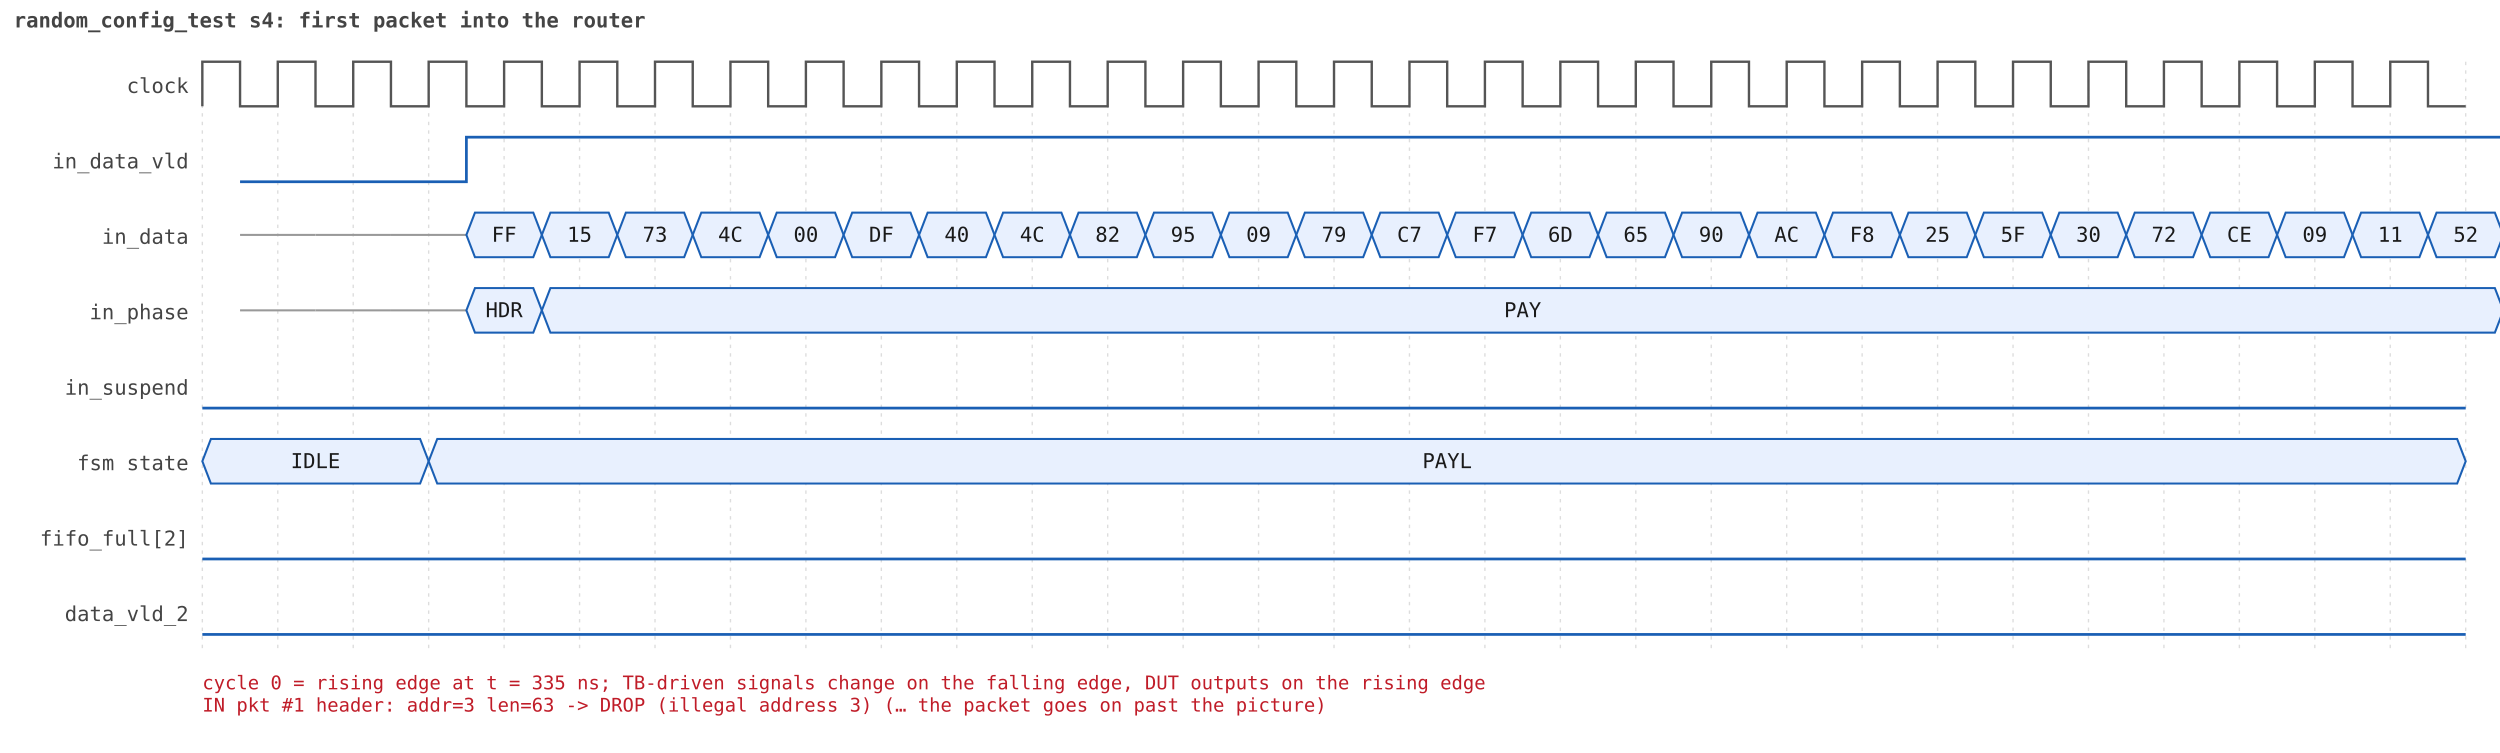
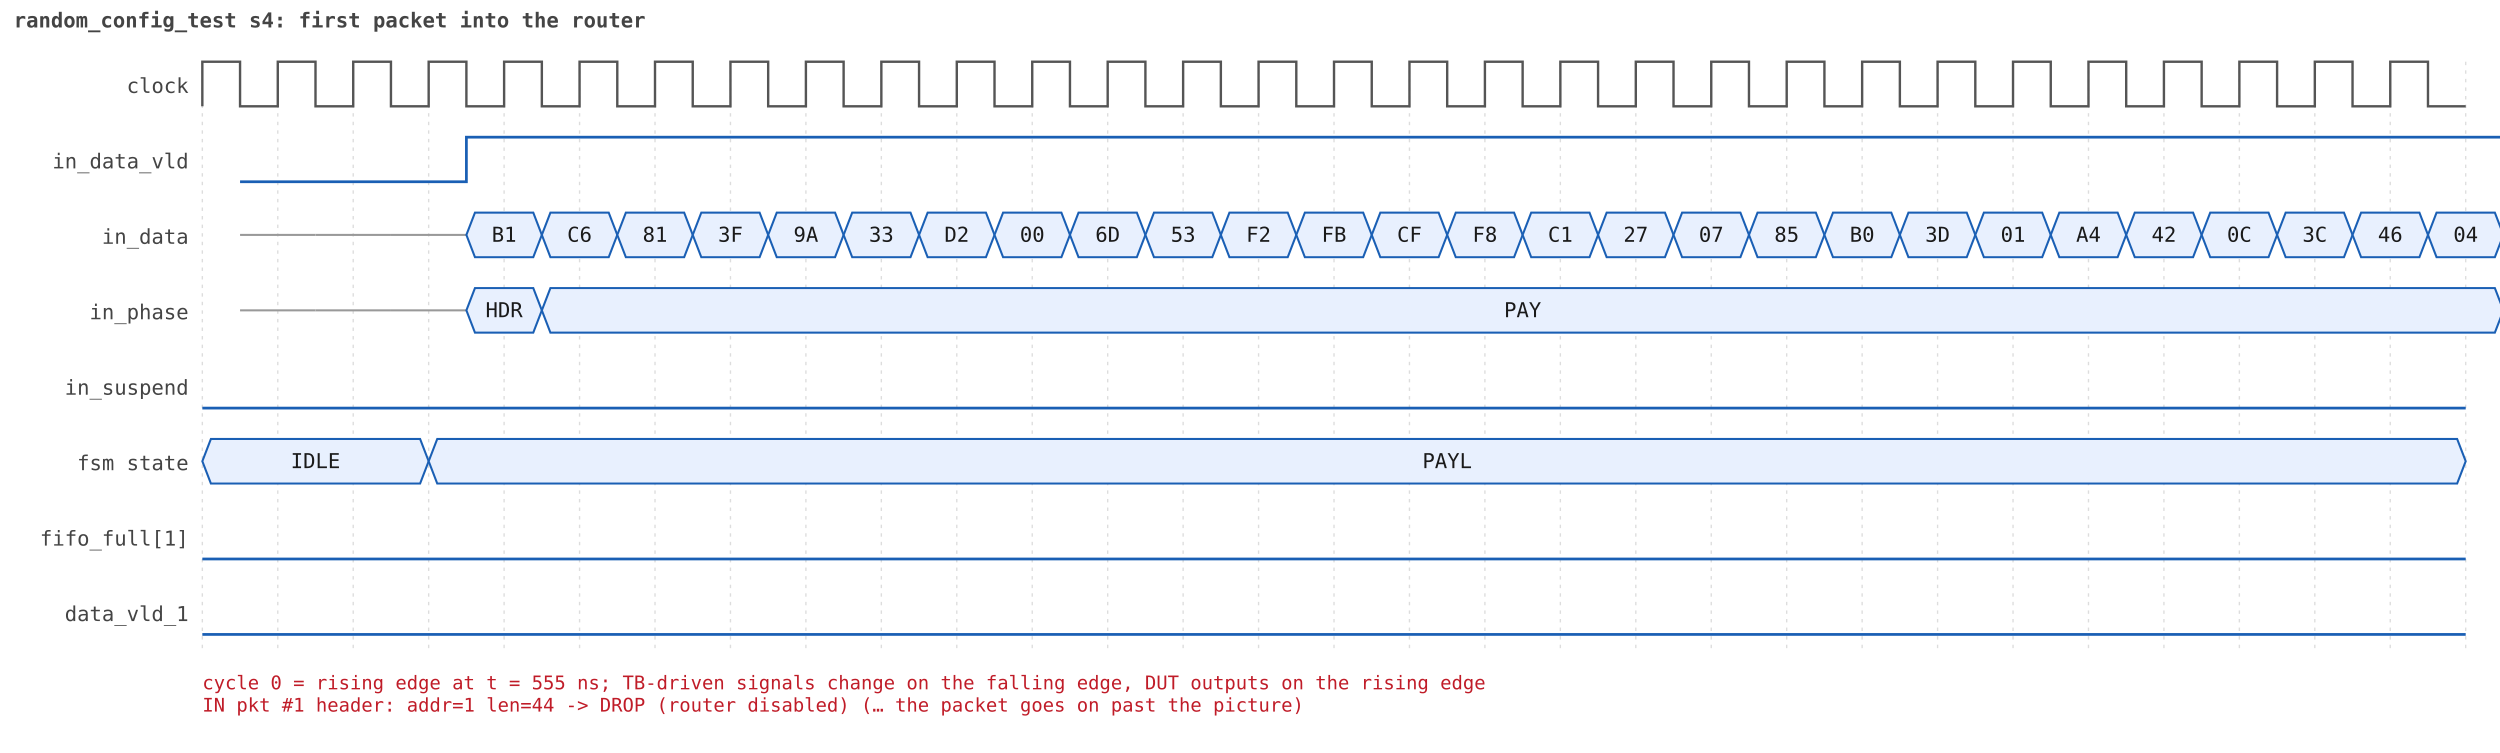
<svg xmlns="http://www.w3.org/2000/svg" width="1458" height="439" viewBox="0 0 1458 439" font-family="monospace" font-size="12">
  <style>.lbl{fill:#444}.sig{fill:none;stroke:#1a5fb4;stroke-width:1.6}.clk{fill:none;stroke:#555;stroke-width:1.4}.bus{fill:#e8f0fe;stroke:#1a5fb4;stroke-width:1.2}.idle{stroke:#999;stroke-width:1.2;stroke-dasharray:0}.z{stroke:#999;stroke-dasharray:3 3}.txt{fill:#1a1a1a;text-anchor:middle}.grid{stroke:#ddd;stroke-width:0.8;stroke-dasharray:2 3}.note{fill:#c01c28;font-size:11px}@media (prefers-color-scheme: dark){.lbl{fill:#ccc}.clk{stroke:#aaa}.txt{fill:#eee}.bus{fill:#1e2a44}.grid{stroke:#444}}</style>
  <text class="lbl" x="8" y="16" font-weight="bold">random_config_test s4: first packet into the router</text>
  <line class="grid" x1="118" y1="36" x2="118" y2="378" />
  <line class="grid" x1="162" y1="36" x2="162" y2="378" />
  <line class="grid" x1="206" y1="36" x2="206" y2="378" />
  <line class="grid" x1="250" y1="36" x2="250" y2="378" />
  <line class="grid" x1="294" y1="36" x2="294" y2="378" />
  <line class="grid" x1="338" y1="36" x2="338" y2="378" />
  <line class="grid" x1="382" y1="36" x2="382" y2="378" />
  <line class="grid" x1="426" y1="36" x2="426" y2="378" />
  <line class="grid" x1="470" y1="36" x2="470" y2="378" />
  <line class="grid" x1="514" y1="36" x2="514" y2="378" />
  <line class="grid" x1="558" y1="36" x2="558" y2="378" />
  <line class="grid" x1="602" y1="36" x2="602" y2="378" />
  <line class="grid" x1="646" y1="36" x2="646" y2="378" />
  <line class="grid" x1="690" y1="36" x2="690" y2="378" />
  <line class="grid" x1="734" y1="36" x2="734" y2="378" />
  <line class="grid" x1="778" y1="36" x2="778" y2="378" />
  <line class="grid" x1="822" y1="36" x2="822" y2="378" />
  <line class="grid" x1="866" y1="36" x2="866" y2="378" />
  <line class="grid" x1="910" y1="36" x2="910" y2="378" />
  <line class="grid" x1="954" y1="36" x2="954" y2="378" />
  <line class="grid" x1="998" y1="36" x2="998" y2="378" />
  <line class="grid" x1="1042" y1="36" x2="1042" y2="378" />
  <line class="grid" x1="1086" y1="36" x2="1086" y2="378" />
  <line class="grid" x1="1130" y1="36" x2="1130" y2="378" />
  <line class="grid" x1="1174" y1="36" x2="1174" y2="378" />
  <line class="grid" x1="1218" y1="36" x2="1218" y2="378" />
  <line class="grid" x1="1262" y1="36" x2="1262" y2="378" />
  <line class="grid" x1="1306" y1="36" x2="1306" y2="378" />
  <line class="grid" x1="1350" y1="36" x2="1350" y2="378" />
  <line class="grid" x1="1394" y1="36" x2="1394" y2="378" />
  <line class="grid" x1="1438" y1="36" x2="1438" y2="378" />
  <text class="lbl" x="110" y="54.2" text-anchor="end">clock</text>
  <path class="clk" d="M118,62 L118,36 L140.0,36 L140.0,62 L162,62 L162,62 L162,36 L184.0,36 L184.0,62 L206,62 L206,62 L206,36 L228.0,36 L228.0,62 L250,62 L250,62 L250,36 L272.0,36 L272.0,62 L294,62 L294,62 L294,36 L316.0,36 L316.0,62 L338,62 L338,62 L338,36 L360.0,36 L360.0,62 L382,62 L382,62 L382,36 L404.0,36 L404.0,62 L426,62 L426,62 L426,36 L448.0,36 L448.0,62 L470,62 L470,62 L470,36 L492.0,36 L492.0,62 L514,62 L514,62 L514,36 L536.0,36 L536.0,62 L558,62 L558,62 L558,36 L580.0,36 L580.0,62 L602,62 L602,62 L602,36 L624.0,36 L624.0,62 L646,62 L646,62 L646,36 L668.0,36 L668.0,62 L690,62 L690,62 L690,36 L712.0,36 L712.0,62 L734,62 L734,62 L734,36 L756.0,36 L756.0,62 L778,62 L778,62 L778,36 L800.0,36 L800.0,62 L822,62 L822,62 L822,36 L844.0,36 L844.0,62 L866,62 L866,62 L866,36 L888.0,36 L888.0,62 L910,62 L910,62 L910,36 L932.0,36 L932.0,62 L954,62 L954,62 L954,36 L976.0,36 L976.0,62 L998,62 L998,62 L998,36 L1020.0,36 L1020.0,62 L1042,62 L1042,62 L1042,36 L1064.0,36 L1064.0,62 L1086,62 L1086,62 L1086,36 L1108.0,36 L1108.0,62 L1130,62 L1130,62 L1130,36 L1152.0,36 L1152.0,62 L1174,62 L1174,62 L1174,36 L1196.0,36 L1196.0,62 L1218,62 L1218,62 L1218,36 L1240.0,36 L1240.0,62 L1262,62 L1262,62 L1262,36 L1284.0,36 L1284.0,62 L1306,62 L1306,62 L1306,36 L1328.0,36 L1328.0,62 L1350,62 L1350,62 L1350,36 L1372.0,36 L1372.0,62 L1394,62 L1394,62 L1394,36 L1416.0,36 L1416.0,62 L1438,62" />
  <text class="lbl" x="110" y="98.2" text-anchor="end">in_data_vld</text>
  <path class="sig" d="M140.0,106 L184.0,106 L184.0,106 L228.0,106 L228.0,106 L272.0,106 L272.0,106 L272.0,80 L316.0,80 L316.0,80 L360.0,80 L360.0,80 L404.0,80 L404.0,80 L448.0,80 L448.0,80 L492.0,80 L492.0,80 L536.0,80 L536.0,80 L580.0,80 L580.0,80 L624.0,80 L624.0,80 L668.0,80 L668.0,80 L712.0,80 L712.0,80 L756.0,80 L756.0,80 L800.0,80 L800.0,80 L844.0,80 L844.0,80 L888.0,80 L888.0,80 L932.0,80 L932.0,80 L976.0,80 L976.0,80 L1020.0,80 L1020.0,80 L1064.0,80 L1064.0,80 L1108.0,80 L1108.0,80 L1152.0,80 L1152.0,80 L1196.0,80 L1196.0,80 L1240.0,80 L1240.0,80 L1284.0,80 L1284.0,80 L1328.0,80 L1328.0,80 L1372.0,80 L1372.0,80 L1416.0,80 L1416.0,80 L1460.0,80" />
  <text class="lbl" x="110" y="142.2" text-anchor="end">in_data</text>
  <line class="idle" x1="140.0" y1="137.0" x2="184.0" y2="137.0" />
  <line class="idle" x1="184.0" y1="137.0" x2="228.0" y2="137.0" />
  <line class="idle" x1="228.0" y1="137.0" x2="272.0" y2="137.0" />
  <path class="bus" d="M272.0,137.0 L277.0,124 L311.0,124 L316.0,137.0 L311.0,150 L277.0,150 Z" />
-   <text class="txt" x="294.0" y="141.0">FF</text>
+   <text class="txt" x="294.0" y="141.0">B1</text>
  <path class="bus" d="M316.0,137.0 L321.0,124 L355.0,124 L360.0,137.0 L355.0,150 L321.0,150 Z" />
-   <text class="txt" x="338.0" y="141.0">15</text>
+   <text class="txt" x="338.0" y="141.0">C6</text>
  <path class="bus" d="M360.0,137.0 L365.0,124 L399.0,124 L404.0,137.0 L399.0,150 L365.0,150 Z" />
-   <text class="txt" x="382.0" y="141.0">73</text>
+   <text class="txt" x="382.0" y="141.0">81</text>
  <path class="bus" d="M404.0,137.0 L409.0,124 L443.0,124 L448.0,137.0 L443.0,150 L409.0,150 Z" />
-   <text class="txt" x="426.0" y="141.0">4C</text>
+   <text class="txt" x="426.0" y="141.0">3F</text>
  <path class="bus" d="M448.0,137.0 L453.0,124 L487.0,124 L492.0,137.0 L487.0,150 L453.0,150 Z" />
-   <text class="txt" x="470.0" y="141.0">00</text>
+   <text class="txt" x="470.0" y="141.0">9A</text>
  <path class="bus" d="M492.0,137.0 L497.0,124 L531.0,124 L536.0,137.0 L531.0,150 L497.0,150 Z" />
-   <text class="txt" x="514.0" y="141.0">DF</text>
+   <text class="txt" x="514.0" y="141.0">33</text>
  <path class="bus" d="M536.0,137.0 L541.0,124 L575.0,124 L580.0,137.0 L575.0,150 L541.0,150 Z" />
-   <text class="txt" x="558.0" y="141.0">40</text>
+   <text class="txt" x="558.0" y="141.0">D2</text>
  <path class="bus" d="M580.0,137.0 L585.0,124 L619.0,124 L624.0,137.0 L619.0,150 L585.0,150 Z" />
-   <text class="txt" x="602.0" y="141.0">4C</text>
+   <text class="txt" x="602.0" y="141.0">00</text>
  <path class="bus" d="M624.0,137.0 L629.0,124 L663.0,124 L668.0,137.0 L663.0,150 L629.0,150 Z" />
-   <text class="txt" x="646.0" y="141.0">82</text>
+   <text class="txt" x="646.0" y="141.0">6D</text>
  <path class="bus" d="M668.0,137.0 L673.0,124 L707.0,124 L712.0,137.0 L707.0,150 L673.0,150 Z" />
-   <text class="txt" x="690.0" y="141.0">95</text>
+   <text class="txt" x="690.0" y="141.0">53</text>
  <path class="bus" d="M712.0,137.0 L717.0,124 L751.0,124 L756.0,137.0 L751.0,150 L717.0,150 Z" />
-   <text class="txt" x="734.0" y="141.0">09</text>
+   <text class="txt" x="734.0" y="141.0">F2</text>
  <path class="bus" d="M756.0,137.0 L761.0,124 L795.0,124 L800.0,137.0 L795.0,150 L761.0,150 Z" />
-   <text class="txt" x="778.0" y="141.0">79</text>
+   <text class="txt" x="778.0" y="141.0">FB</text>
  <path class="bus" d="M800.0,137.0 L805.0,124 L839.0,124 L844.0,137.0 L839.0,150 L805.0,150 Z" />
-   <text class="txt" x="822.0" y="141.0">C7</text>
+   <text class="txt" x="822.0" y="141.0">CF</text>
  <path class="bus" d="M844.0,137.0 L849.0,124 L883.0,124 L888.0,137.0 L883.0,150 L849.0,150 Z" />
-   <text class="txt" x="866.0" y="141.0">F7</text>
+   <text class="txt" x="866.0" y="141.0">F8</text>
  <path class="bus" d="M888.0,137.0 L893.0,124 L927.0,124 L932.0,137.0 L927.0,150 L893.0,150 Z" />
-   <text class="txt" x="910.0" y="141.0">6D</text>
+   <text class="txt" x="910.0" y="141.0">C1</text>
  <path class="bus" d="M932.0,137.0 L937.0,124 L971.0,124 L976.0,137.0 L971.0,150 L937.0,150 Z" />
-   <text class="txt" x="954.0" y="141.0">65</text>
+   <text class="txt" x="954.0" y="141.0">27</text>
  <path class="bus" d="M976.0,137.0 L981.0,124 L1015.0,124 L1020.0,137.0 L1015.0,150 L981.0,150 Z" />
-   <text class="txt" x="998.0" y="141.0">90</text>
+   <text class="txt" x="998.0" y="141.0">07</text>
  <path class="bus" d="M1020.0,137.0 L1025.0,124 L1059.0,124 L1064.0,137.0 L1059.0,150 L1025.0,150 Z" />
-   <text class="txt" x="1042.0" y="141.0">AC</text>
+   <text class="txt" x="1042.0" y="141.0">85</text>
  <path class="bus" d="M1064.0,137.0 L1069.0,124 L1103.0,124 L1108.0,137.0 L1103.0,150 L1069.0,150 Z" />
-   <text class="txt" x="1086.0" y="141.0">F8</text>
+   <text class="txt" x="1086.0" y="141.0">B0</text>
  <path class="bus" d="M1108.0,137.0 L1113.0,124 L1147.0,124 L1152.0,137.0 L1147.0,150 L1113.0,150 Z" />
-   <text class="txt" x="1130.0" y="141.0">25</text>
+   <text class="txt" x="1130.0" y="141.0">3D</text>
  <path class="bus" d="M1152.0,137.0 L1157.0,124 L1191.0,124 L1196.0,137.0 L1191.0,150 L1157.0,150 Z" />
-   <text class="txt" x="1174.0" y="141.0">5F</text>
+   <text class="txt" x="1174.0" y="141.0">01</text>
  <path class="bus" d="M1196.0,137.0 L1201.0,124 L1235.0,124 L1240.0,137.0 L1235.0,150 L1201.0,150 Z" />
-   <text class="txt" x="1218.0" y="141.0">30</text>
+   <text class="txt" x="1218.0" y="141.0">A4</text>
  <path class="bus" d="M1240.0,137.0 L1245.0,124 L1279.0,124 L1284.0,137.0 L1279.0,150 L1245.0,150 Z" />
-   <text class="txt" x="1262.0" y="141.0">72</text>
+   <text class="txt" x="1262.0" y="141.0">42</text>
  <path class="bus" d="M1284.0,137.0 L1289.0,124 L1323.0,124 L1328.0,137.0 L1323.0,150 L1289.0,150 Z" />
-   <text class="txt" x="1306.0" y="141.0">CE</text>
+   <text class="txt" x="1306.0" y="141.0">0C</text>
  <path class="bus" d="M1328.0,137.0 L1333.0,124 L1367.0,124 L1372.0,137.0 L1367.0,150 L1333.0,150 Z" />
-   <text class="txt" x="1350.0" y="141.0">09</text>
+   <text class="txt" x="1350.0" y="141.0">3C</text>
  <path class="bus" d="M1372.0,137.0 L1377.0,124 L1411.0,124 L1416.0,137.0 L1411.0,150 L1377.0,150 Z" />
-   <text class="txt" x="1394.0" y="141.0">11</text>
+   <text class="txt" x="1394.0" y="141.0">46</text>
  <path class="bus" d="M1416.0,137.0 L1421.0,124 L1455.0,124 L1460.0,137.0 L1455.0,150 L1421.0,150 Z" />
-   <text class="txt" x="1438.0" y="141.0">52</text>
+   <text class="txt" x="1438.0" y="141.0">04</text>
  <text class="lbl" x="110" y="186.2" text-anchor="end">in_phase</text>
  <line class="idle" x1="140.0" y1="181.0" x2="184.0" y2="181.0" />
  <line class="idle" x1="184.0" y1="181.0" x2="228.0" y2="181.0" />
  <line class="idle" x1="228.0" y1="181.0" x2="272.0" y2="181.0" />
  <path class="bus" d="M272.0,181.0 L277.0,168 L311.0,168 L316.0,181.0 L311.0,194 L277.0,194 Z" />
  <text class="txt" x="294.0" y="185.0">HDR</text>
  <path class="bus" d="M316.0,181.0 L321.0,168 L1455.0,168 L1460.0,181.0 L1455.0,194 L321.0,194 Z" />
  <text class="txt" x="888.0" y="185.0">PAY</text>
  <text class="lbl" x="110" y="230.2" text-anchor="end">in_suspend</text>
  <path class="sig" d="M118,238 L162,238 L162,238 L206,238 L206,238 L250,238 L250,238 L294,238 L294,238 L338,238 L338,238 L382,238 L382,238 L426,238 L426,238 L470,238 L470,238 L514,238 L514,238 L558,238 L558,238 L602,238 L602,238 L646,238 L646,238 L690,238 L690,238 L734,238 L734,238 L778,238 L778,238 L822,238 L822,238 L866,238 L866,238 L910,238 L910,238 L954,238 L954,238 L998,238 L998,238 L1042,238 L1042,238 L1086,238 L1086,238 L1130,238 L1130,238 L1174,238 L1174,238 L1218,238 L1218,238 L1262,238 L1262,238 L1306,238 L1306,238 L1350,238 L1350,238 L1394,238 L1394,238 L1438,238" />
  <text class="lbl" x="110" y="274.2" text-anchor="end">fsm state</text>
  <path class="bus" d="M118,269.0 L123,256 L245,256 L250,269.0 L245,282 L123,282 Z" />
  <text class="txt" x="184.0" y="273.0">IDLE</text>
  <path class="bus" d="M250,269.0 L255,256 L1433,256 L1438,269.0 L1433,282 L255,282 Z" />
  <text class="txt" x="844.0" y="273.0">PAYL</text>
-   <text class="lbl" x="110" y="318.2" text-anchor="end">fifo_full[2]</text>
+   <text class="lbl" x="110" y="318.2" text-anchor="end">fifo_full[1]</text>
  <path class="sig" d="M118,326 L162,326 L162,326 L206,326 L206,326 L250,326 L250,326 L294,326 L294,326 L338,326 L338,326 L382,326 L382,326 L426,326 L426,326 L470,326 L470,326 L514,326 L514,326 L558,326 L558,326 L602,326 L602,326 L646,326 L646,326 L690,326 L690,326 L734,326 L734,326 L778,326 L778,326 L822,326 L822,326 L866,326 L866,326 L910,326 L910,326 L954,326 L954,326 L998,326 L998,326 L1042,326 L1042,326 L1086,326 L1086,326 L1130,326 L1130,326 L1174,326 L1174,326 L1218,326 L1218,326 L1262,326 L1262,326 L1306,326 L1306,326 L1350,326 L1350,326 L1394,326 L1394,326 L1438,326" />
-   <text class="lbl" x="110" y="362.2" text-anchor="end">data_vld_2</text>
+   <text class="lbl" x="110" y="362.2" text-anchor="end">data_vld_1</text>
  <path class="sig" d="M118,370 L162,370 L162,370 L206,370 L206,370 L250,370 L250,370 L294,370 L294,370 L338,370 L338,370 L382,370 L382,370 L426,370 L426,370 L470,370 L470,370 L514,370 L514,370 L558,370 L558,370 L602,370 L602,370 L646,370 L646,370 L690,370 L690,370 L734,370 L734,370 L778,370 L778,370 L822,370 L822,370 L866,370 L866,370 L910,370 L910,370 L954,370 L954,370 L998,370 L998,370 L1042,370 L1042,370 L1086,370 L1086,370 L1130,370 L1130,370 L1174,370 L1174,370 L1218,370 L1218,370 L1262,370 L1262,370 L1306,370 L1306,370 L1350,370 L1350,370 L1394,370 L1394,370 L1438,370" />
-   <text class="note" x="118" y="402">cycle 0 = rising edge at t = 335 ns; TB-driven signals change on the falling edge, DUT outputs on the rising edge</text>
-   <text class="note" x="118" y="415">IN  pkt #1 header: addr=3 len=63 -&gt; DROP (illegal address 3)   (… the packet goes on past the picture)</text>
+   <text class="note" x="118" y="402">cycle 0 = rising edge at t = 555 ns; TB-driven signals change on the falling edge, DUT outputs on the rising edge</text>
+   <text class="note" x="118" y="415">IN  pkt #1 header: addr=1 len=44 -&gt; DROP (router disabled)   (… the packet goes on past the picture)</text>
</svg>
